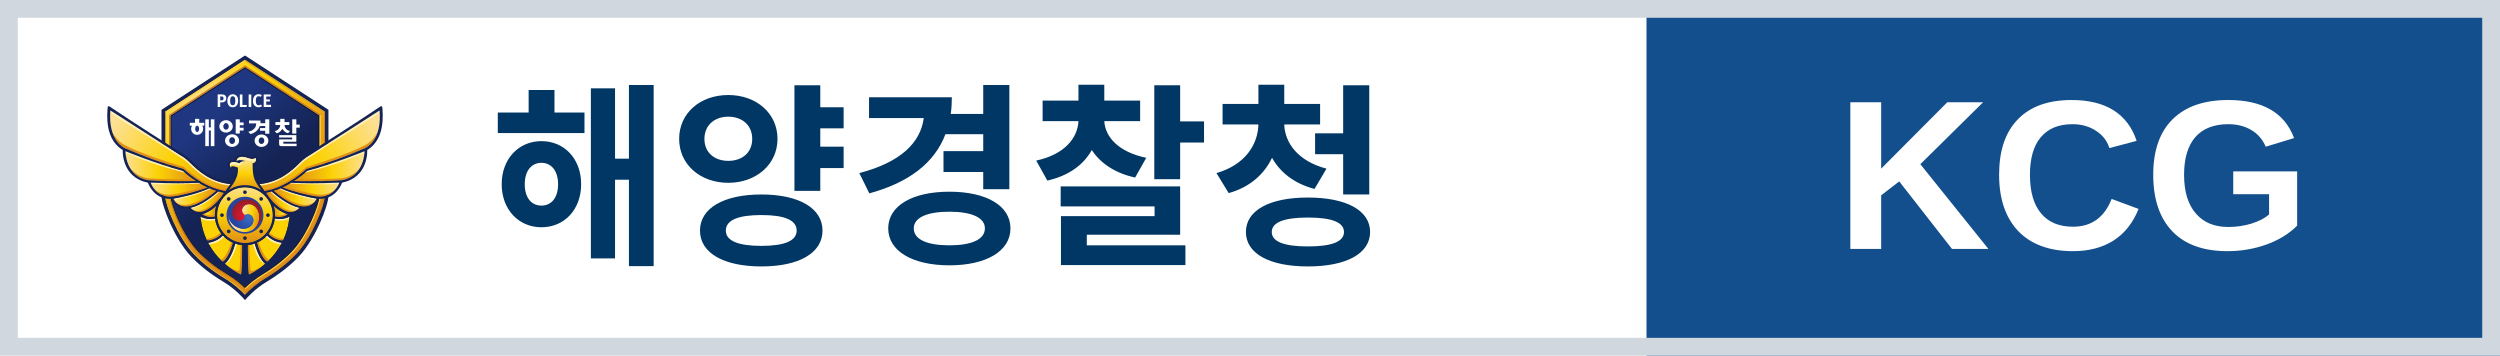
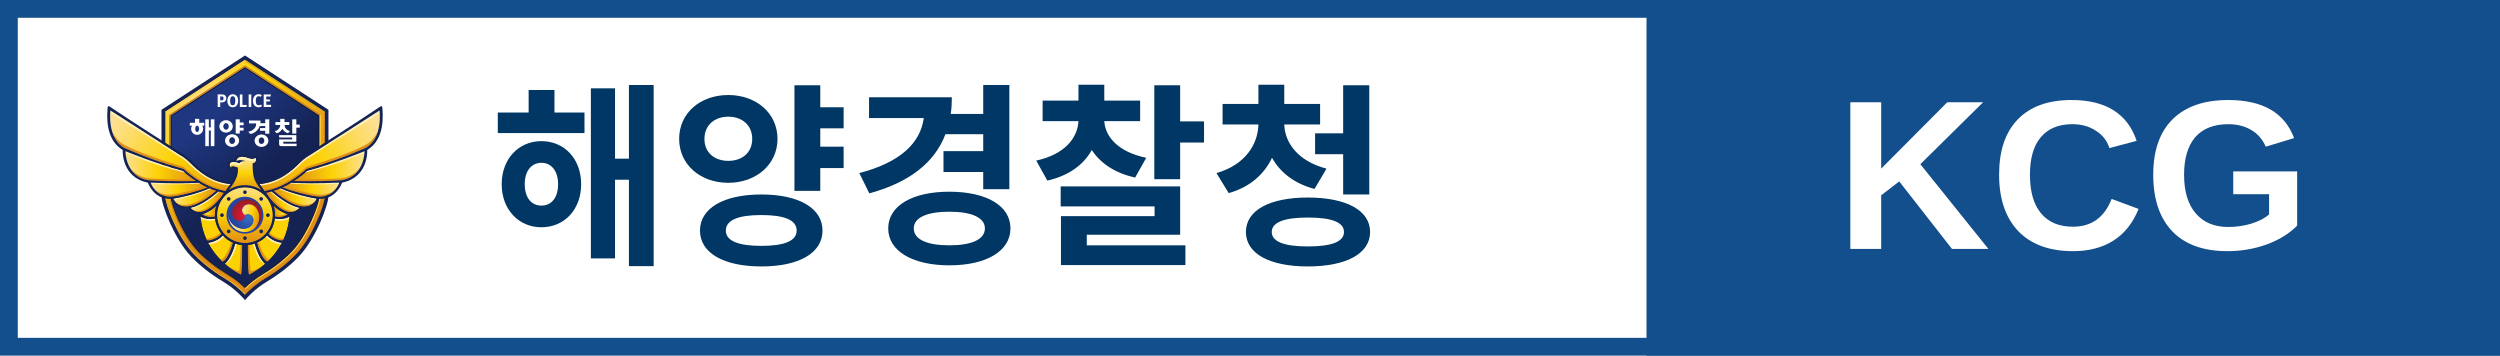
<svg xmlns="http://www.w3.org/2000/svg" width="140.6" height="20" viewBox="0 0 140.6 20" role="img" aria-label="해양경찰청 KCG">
  <defs>
    <clipPath id="badge-shape">
      <rect width="140.6" height="20" rx="0" />
    </clipPath>
  </defs>
  <g clip-path="url(#badge-shape)">
    <rect width="140.6" height="20" rx="0" fill="#ffffff" />
    <path d="M92.6 0h48v20h-48z" fill="#134f8c" />
  </g>
-   <rect x="0.5" y="0.5" width="139.6" height="19" rx="0" fill="none" stroke="#d0d7de" />
+   <rect x="0.5" y="0.5" width="139.6" height="19" rx="0" fill="none" stroke="#134f8c" />
  <g transform="translate(6.000 3.000) scale(0.051852)">
    <defs>
      <linearGradient id="b" x1="250.307" x2="275.944" y1="329.155" y2="296.999" gradientUnits="userSpaceOnUse" spreadMethod="pad">
        <stop offset="0" style="stop-opacity:1;stop-color:#1f3781" />
        <stop offset="1" style="stop-opacity:1;stop-color:#142354" />
      </linearGradient>
      <linearGradient id="c" x1="247.118" x2="239.838" y1="275.803" y2="321.369" gradientUnits="userSpaceOnUse" spreadMethod="pad">
        <stop offset="0" style="stop-opacity:1;stop-color:#c16e0d" />
        <stop offset=".3" style="stop-opacity:1;stop-color:#da9219" />
        <stop offset="1" style="stop-opacity:1;stop-color:#c16e0d" />
      </linearGradient>
      <linearGradient id="d" x1="257.89" x2="187.804" y1="235.418" y2="399.849" gradientUnits="userSpaceOnUse" spreadMethod="pad">
        <stop offset="0" style="stop-opacity:1;stop-color:#fcd24b" />
        <stop offset="1" style="stop-opacity:1;stop-color:#8b4e08" />
      </linearGradient>
      <linearGradient id="e" x1="246.719" x2="254.796" y1="278.385" y2="278.385" gradientUnits="userSpaceOnUse" spreadMethod="pad">
        <stop offset="0" style="stop-opacity:1;stop-color:#fde093" />
        <stop offset=".461" style="stop-opacity:1;stop-color:#fcd205" />
        <stop offset="1" style="stop-opacity:1;stop-color:#e18f16" />
      </linearGradient>
      <linearGradient id="f" x1="240.241" x2="258.935" y1="283.68" y2="283.68" gradientUnits="userSpaceOnUse" spreadMethod="pad">
        <stop offset="0" style="stop-opacity:1;stop-color:#fde093" />
        <stop offset=".461" style="stop-opacity:1;stop-color:#fcd205" />
        <stop offset="1" style="stop-opacity:1;stop-color:#e18f16" />
      </linearGradient>
      <linearGradient id="g" x1="203.84" x2="243.476" y1="303.58" y2="303.58" gradientUnits="userSpaceOnUse" spreadMethod="pad">
        <stop offset="0" style="stop-opacity:1;stop-color:#fde093" />
        <stop offset=".461" style="stop-opacity:1;stop-color:#fcd205" />
        <stop offset="1" style="stop-opacity:1;stop-color:#e18f16" />
      </linearGradient>
      <linearGradient id="h" x1="196.329" x2="270.247" y1="325.882" y2="286.251" gradientUnits="userSpaceOnUse" spreadMethod="pad">
        <stop offset="0" style="stop-opacity:1;stop-color:#fde093" />
        <stop offset=".461" style="stop-opacity:1;stop-color:#fcd205" />
        <stop offset="1" style="stop-opacity:1;stop-color:#e18f16" />
      </linearGradient>
      <linearGradient id="i" x1="217.942" x2="249.811" y1="290.462" y2="290.462" gradientUnits="userSpaceOnUse" spreadMethod="pad">
        <stop offset="0" style="stop-opacity:1;stop-color:#fde093" />
        <stop offset=".461" style="stop-opacity:1;stop-color:#fcd205" />
        <stop offset="1" style="stop-opacity:1;stop-color:#e18f16" />
      </linearGradient>
      <linearGradient id="j" x1="230.553" x2="254.704" y1="286.085" y2="286.085" gradientUnits="userSpaceOnUse" spreadMethod="pad">
        <stop offset="0" style="stop-opacity:1;stop-color:#fde093" />
        <stop offset=".461" style="stop-opacity:1;stop-color:#fcd205" />
        <stop offset="1" style="stop-opacity:1;stop-color:#e18f16" />
      </linearGradient>
      <linearGradient id="k" x1="-4753.373" x2="-4745.288" y1="278.385" y2="278.385" gradientTransform="matrix(-1 0 0 1 -4458.729 0)" gradientUnits="userSpaceOnUse" spreadMethod="pad">
        <stop offset="0" style="stop-opacity:1;stop-color:#fde093" />
        <stop offset=".461" style="stop-opacity:1;stop-color:#fcd205" />
        <stop offset="1" style="stop-opacity:1;stop-color:#e18f16" />
      </linearGradient>
      <linearGradient id="l" x1="-4759.851" x2="-4741.169" y1="283.68" y2="283.68" gradientTransform="matrix(-1 0 0 1 -4458.729 0)" gradientUnits="userSpaceOnUse" spreadMethod="pad">
        <stop offset="0" style="stop-opacity:1;stop-color:#fde093" />
        <stop offset=".461" style="stop-opacity:1;stop-color:#fcd205" />
        <stop offset="1" style="stop-opacity:1;stop-color:#e18f16" />
      </linearGradient>
      <linearGradient id="m" x1="-4796.252" x2="-4756.628" y1="303.58" y2="303.58" gradientTransform="matrix(-1 0 0 1 -4458.729 0)" gradientUnits="userSpaceOnUse" spreadMethod="pad">
        <stop offset="0" style="stop-opacity:1;stop-color:#fde093" />
        <stop offset=".461" style="stop-opacity:1;stop-color:#fcd205" />
        <stop offset="1" style="stop-opacity:1;stop-color:#e18f16" />
      </linearGradient>
      <linearGradient id="n" x1="-4803.762" x2="-4729.847" y1="325.882" y2="286.252" gradientTransform="matrix(-1 0 0 1 -4458.729 0)" gradientUnits="userSpaceOnUse" spreadMethod="pad">
        <stop offset="0" style="stop-opacity:1;stop-color:#fde093" />
        <stop offset=".461" style="stop-opacity:1;stop-color:#fcd205" />
        <stop offset="1" style="stop-opacity:1;stop-color:#e18f16" />
      </linearGradient>
      <linearGradient id="o" x1="-4782.149" x2="-4750.276" y1="290.462" y2="290.462" gradientTransform="matrix(-1 0 0 1 -4458.729 0)" gradientUnits="userSpaceOnUse" spreadMethod="pad">
        <stop offset="0" style="stop-opacity:1;stop-color:#fde093" />
        <stop offset=".461" style="stop-opacity:1;stop-color:#fcd205" />
        <stop offset="1" style="stop-opacity:1;stop-color:#e18f16" />
      </linearGradient>
      <linearGradient id="p" x1="-4769.539" x2="-4745.387" y1="286.085" y2="286.085" gradientTransform="matrix(-1 0 0 1 -4458.729 0)" gradientUnits="userSpaceOnUse" spreadMethod="pad">
        <stop offset="0" style="stop-opacity:1;stop-color:#fde093" />
        <stop offset=".461" style="stop-opacity:1;stop-color:#fcd205" />
        <stop offset="1" style="stop-opacity:1;stop-color:#e18f16" />
      </linearGradient>
      <linearGradient id="q" x1="270.649" x2="270.649" y1="292.376" y2="260.6" gradientUnits="userSpaceOnUse" spreadMethod="pad">
        <stop offset="0" style="stop-opacity:1;stop-color:#fde093" />
        <stop offset=".461" style="stop-opacity:1;stop-color:#fcd205" />
        <stop offset="1" style="stop-opacity:1;stop-color:#e18f16" />
      </linearGradient>
      <linearGradient id="s" x1="268.768" x2="278.861" y1="275.248" y2="272.511" gradientUnits="userSpaceOnUse" spreadMethod="pad">
        <stop offset="0" style="stop-opacity:1;stop-color:#fde093" />
        <stop offset=".461" style="stop-opacity:1;stop-color:#fcd205" />
        <stop offset="1" style="stop-opacity:1;stop-color:#e18f16" />
      </linearGradient>
      <linearGradient id="v" x1="270.694" x2="270.694" y1="307.539" y2="289.947" gradientUnits="userSpaceOnUse" spreadMethod="pad">
        <stop offset="0" style="stop-opacity:1;stop-color:#fde093" />
        <stop offset=".461" style="stop-opacity:1;stop-color:#fcd205" />
        <stop offset="1" style="stop-opacity:1;stop-color:#e18f16" />
      </linearGradient>
      <radialGradient id="a" cx="244.44" cy="161.13" r="111.894" fx="244.44" fy="161.13" gradientTransform="translate(72.58 221.662)scale(.71689)" gradientUnits="userSpaceOnUse" spreadMethod="pad">
        <stop offset="0" style="stop-opacity:1;stop-color:#fde093" />
        <stop offset=".461" style="stop-opacity:1;stop-color:#fcd205" />
        <stop offset="1" style="stop-opacity:1;stop-color:#e18f16" />
      </radialGradient>
      <radialGradient id="r" cx="277.074" cy="76.771" r="14.4" fx="277.074" fy="76.771" gradientTransform="translate(72.58 221.662)scale(.71689)" gradientUnits="userSpaceOnUse" spreadMethod="pad">
        <stop offset="0" style="stop-opacity:1;stop-color:#3871c1" />
        <stop offset=".573" style="stop-opacity:1;stop-color:#2744a0" />
        <stop offset="1" style="stop-opacity:1;stop-color:#2744a0" />
      </radialGradient>
      <radialGradient id="t" cx="278.965" cy="74.737" r="19.73" fx="278.965" fy="74.737" gradientTransform="translate(72.58 221.662)scale(.71689)" gradientUnits="userSpaceOnUse" spreadMethod="pad">
        <stop offset="0" style="stop-opacity:1;stop-color:#3871c1" />
        <stop offset=".573" style="stop-opacity:1;stop-color:#2744a0" />
        <stop offset="1" style="stop-opacity:1;stop-color:#2744a0" />
      </radialGradient>
      <radialGradient id="u" cx="276.781" cy="76.137" r="12.588" fx="276.781" fy="76.137" gradientTransform="translate(72.58 221.662)scale(.71689)" gradientUnits="userSpaceOnUse" spreadMethod="pad">
        <stop offset="0" style="stop-opacity:1;stop-color:#ed1639" />
        <stop offset="1" style="stop-opacity:1;stop-color:#8f1e23" />
      </radialGradient>
    </defs>
    <path d="M224.001 335.074V286.96c0-2.751 2.009-9.081 4.868-15.393 2.045-4.517 6.324-12.963 11.904-18.748 4.976-5.133 10.76-9.651 17.673-13.8 6.918-4.144 11.292-9.23 12.232-10.36.949 1.125 5.395 6.254 12.244 10.36 6.908 4.149 12.682 8.667 17.663 13.8 5.584 5.785 9.859 14.23 11.914 18.748 2.862 6.312 4.85 12.642 4.85 15.393v48.115c-.223.149-46.387 30.204-46.671 30.373-.28-.169-46.447-30.224-46.677-30.373" style="fill:#142354;fill-opacity:1;fill-rule:nonzero;stroke:none" transform="matrix(1.93993 0 0 -1.93993 -375.1 711.26)" />
    <path d="m314.836 333.5.48.267v.217c-1.937 1.249-42.31 27.516-44.63 29.03-2.304-1.514-42.695-27.781-44.64-29.03v-47.025c0-4.633 7.01-23.214 16.209-32.723 4.837-5.004 10.486-9.408 17.243-13.47 5.234-3.127 9.076-6.808 11.18-9.037h.008c2.103 2.229 5.95 5.91 11.172 9.037 6.764 4.062 12.42 8.466 17.24 13.47 9.209 9.51 16.22 28.09 16.22 32.723v46.8zv-.532.537z" style="fill:url(#a);fill-opacity:1;fill-rule:nonzero;stroke:none" transform="matrix(1.93993 0 0 -1.93993 -375.1 711.26)" />
    <path d="M229.248 331.883v-45.278c0-1.212 1.29-6.367 4.418-13.224 1.894-4.2 5.837-12.034 10.885-17.264 4.656-4.806 10.074-9.03 16.6-12.93 3.995-2.416 7.2-5.08 9.535-7.291 2.352 2.223 5.54 4.893 9.52 7.292 6.54 3.9 11.953 8.123 16.586 12.93 5.067 5.229 9.012 13.063 10.916 17.263 3.112 6.857 4.412 12.012 4.412 13.224v45.278c-7.86 5.11-32.92 21.4-41.442 26.943a53436 53436 0 0 1-41.43-26.943" style="fill:url(#b);fill-opacity:1;fill-rule:nonzero;stroke:none" transform="matrix(1.93993 0 0 -1.93993 -375.1 711.26)" />
    <path d="M226.046 333.984v-.225l.45-.259 44.182 28.732v.781c-2.296-1.513-42.687-27.78-44.632-29.03" style="fill:#fcd24b;fill-opacity:1;fill-rule:nonzero;stroke:none" transform="matrix(1.93993 0 0 -1.93993 -375.1 711.26)" />
    <path d="m314.836 333.5.48.267v.217c-1.937 1.249-42.31 27.516-44.638 29.03v-.782z" style="fill:#d6a632;fill-opacity:1;fill-rule:nonzero;stroke:none" transform="matrix(1.93993 0 0 -1.93993 -375.1 711.26)" />
    <path d="M270.678 359.927v-1.1z" style="fill:#fcd24b;fill-opacity:1;fill-rule:nonzero;stroke:none" transform="matrix(1.93993 0 0 -1.93993 -375.1 711.26)" />
    <path d="m312.251 331.795.798.528v.026c-.611.401-41.545 27.035-42.371 27.578v-1.1c.593-.385 41.071-26.696 41.573-27.032M228.288 332.349v-.026l.819-.528c.507.336 40.977 26.647 41.57 27.031v1.1c-.808-.542-41.757-27.176-42.389-27.577" style="fill:#ca7f25;fill-opacity:1;fill-rule:nonzero;stroke:none" transform="matrix(1.93993 0 0 -1.93993 -375.1 711.26)" />
    <path d="M261.072 242.872c-6.534 3.944-11.978 8.168-16.618 12.992-8.523 8.827-15.347 26.432-15.347 30.58v45.351l-.819.528v-45.768c0-1.895 1.574-7.21 4.535-13.744 1.93-4.229 5.938-12.127 11.047-17.397 4.717-4.88 10.19-9.155 16.795-13.1a54.8 54.8 0 0 0 10.013-7.783v.92c-3.046 2.917-6.256 5.42-9.606 7.421" style="fill:#fcd24b;fill-opacity:1;fill-rule:nonzero;stroke:none" transform="matrix(1.93993 0 0 -1.93993 -375.1 711.26)" />
    <path d="M261.072 242.872c-6.534 3.944-11.978 8.168-16.618 12.992-8.523 8.827-15.347 26.432-15.347 30.58v45.351l-.819.528v-45.768c0-1.895 1.574-7.21 4.535-13.744 1.93-4.229 5.938-12.127 11.047-17.397 4.717-4.88 10.19-9.155 16.795-13.1a54.8 54.8 0 0 0 10.013-7.783v.92c-3.046 2.917-6.256 5.42-9.606 7.421" style="fill:url(#c);fill-opacity:1;fill-rule:nonzero;stroke:none" transform="matrix(1.93993 0 0 -1.93993 -375.1 711.26)" />
    <path d="M312.251 286.444c0-4.148-6.818-21.76-15.362-30.58-4.635-4.824-10.077-9.052-16.603-12.992-3.346-2-6.583-4.504-9.608-7.422v-.919a54.2 54.2 0 0 0 10.035 7.783c6.586 3.945 12.073 8.229 16.78 13.1 5.091 5.27 9.109 13.168 11.031 17.397 2.972 6.534 4.525 11.85 4.525 13.749v45.763l-.798-.528z" style="fill:#fcd24b;fill-opacity:1;fill-rule:nonzero;stroke:none" transform="matrix(1.93993 0 0 -1.93993 -375.1 711.26)" />
    <path d="M255.416 343.694h1.863c1.198 0 1.543-.117 1.96-.348.643-.366.996-1.016.996-1.832 0-.929-.453-1.692-1.206-2.048-.33-.164-.634-.243-1.415-.243h-.785v-2.59h-1.413zm1.413-1.146v-2.173h.75c.567 0 .742.062.949.36.11.198.159.408.159.753 0 .67-.366 1.06-.947 1.06zM263.839 343.769c1.884 0 3.036-1.382 3.036-3.581 0-1.605-.564-2.767-1.575-3.355-.42-.226-.816-.33-1.397-.33-1.065 0-1.761.304-2.294 1.003-.537.696-.803 1.594-.803 2.63 0 1.509.593 2.717 1.592 3.274.41.223.929.359 1.44.359m-.015-1.114c-.466 0-.905-.243-1.097-.604-.233-.463-.346-1.082-.346-1.914 0-1.244.215-1.981.63-2.283.235-.18.504-.246.829-.246.993 0 1.415.743 1.415 2.55 0 .693-.077 1.213-.187 1.617-.112.366-.502.88-1.244.88M267.803 343.669h1.451v-5.858h2.514l-.264-1.178h-3.7zM272.723 343.669h1.482v-7.036h-1.482zM280.089 343.26l-.64-.955c-.358.263-.73.373-1.116.373-.481 0-.955-.222-1.193-.594-.279-.398-.402-1.003-.402-1.801 0-.963.077-1.518.295-1.884.279-.527.75-.791 1.362-.791.378 0 .7.098 1.054.34a1 1 0 0 0 .128.103l.665-.878c-.563-.463-1.164-.67-1.95-.67-.98 0-1.73.317-2.311.98-.563.637-.837 1.472-.837 2.508 0 .873.143 1.597.47 2.211a3.04 3.04 0 0 0 2.694 1.615c.7 0 1.394-.228 1.78-.558M281.14 343.669h4.001l-.166-1.17h-2.404v-1.635h2.007v-1.134h-1.996v-1.876h2.659v-1.221h-4.1zM276.055 317.803c0-1.914 1.736-3.468 3.852-3.468 2.127 0 3.852 1.554 3.852 3.468 0 1.92-1.725 3.484-3.852 3.484-2.116 0-3.852-1.564-3.852-3.484m2.278 0c0 1.06.676 1.848 1.574 1.848.888 0 1.584-.806 1.584-1.848 0-1.026-.696-1.843-1.584-1.843-.898 0-1.574.796-1.574 1.843M281.988 329.763v-2.173h-2.675l.03.65v.8s-6.229.068-6.416.068v-1.635h3.983v-.28c0-1.126-.348-1.967-1.141-2.748-.848-.863-1.964-1.413-3.213-1.605.01 0 1.065-1.27 1.065-1.27 1.336.136 2.606.786 3.865 2.03a6.4 6.4 0 0 1 1.466 2.38l2.926.057h.11v-1.16h-2.892v-1.548h2.892v-1.623h2.28v8.057zM242.744 330.024v-2.219h-2.91v-1.61h1.226l-.07-.14a3.4 3.4 0 0 1-.42-1.623 3.37 3.37 0 0 1 3.361-3.363 3.357 3.357 0 0 1 3.353 3.363c0 .563-.13 1.113-.427 1.623l-.087.14h1.126v1.61H245.1v2.22zm.087-5.593c0 1.008.491 1.763 1.11 1.763.61 0 1.106-.798 1.106-1.763 0-.985-.496-1.791-1.106-1.791-.619 0-1.11.783-1.11 1.791M251.576 329.763v-4.537h-1.1v4.537h-1.997v-14.988h1.997v8.764h1.1v-8.764h1.997v14.988zM265.487 329.763v-7.975h2.285v1.702h2.138v1.554h-2.138v1.4h2.138v1.548h-2.138v1.771zM259.529 317.839c0-1.925 1.786-3.504 3.944-3.504 2.163 0 3.923 1.58 3.923 3.504 0 1.952-1.76 3.562-3.923 3.562-2.158 0-3.944-1.61-3.944-3.562m2.31 0c0 1.067.715 1.93 1.634 1.93.94 0 1.673-.863 1.673-1.93 0-1.052-.734-1.889-1.673-1.889-.92 0-1.633.827-1.633 1.889M256.34 325.799c0-1.907 1.697-3.468 3.76-3.468s3.754 1.561 3.754 3.468c0 1.92-1.692 3.478-3.754 3.478s-3.76-1.559-3.76-3.478m2.203 0c0 1 .727 1.873 1.557 1.873.803 0 1.525-.873 1.525-1.873 0-1.008-.722-1.869-1.525-1.869-.83 0-1.557.86-1.557 1.869M297.096 329.763v-8h2.296v3.337h1.904v1.69h-1.904v2.973zM290.4 330.024v-1.801h-2.69v-1.636h2.66v-.092c0-1.09-.583-1.817-1.103-2.337-.583-.594-1.226-.898-1.994-.965.03 0 .665-.714.665-.714l.461-.52c.799.131 2.138.763 3.018 2.255.03.067.08.144.171.144.082 0 .144-.1.175-.144.693-1.274 2.247-2.18 2.984-2.229 0 .044 1.167 1.27 1.167 1.27-.727.074-1.339.266-2.045.965-.463.458-1.052 1.185-1.052 2.275v.092h2.644v1.636h-2.675v1.801zM289.766 320.926v-1.352h7.3v-1.052h-7.3v-2.46c0-.964.32-1.287 1.239-1.287h8.543v1.351h-7.171c-.23 0-.28.124-.28.236v.847h7.042c.174 0 .253.092.253.249v3.37c0 .098-.061.098-.079.098z" style="fill:#fff;fill-opacity:1;fill-rule:nonzero;stroke:none" transform="matrix(1.93993 0 0 -1.93993 -375.1 711.26)" />
    <path d="m270.678 232.204-.722.728c-2.132 2.147-5.63 5.305-10.22 8.03-6.716 4.032-12.326 8.414-17.14 13.4-5.283 5.48-9.402 13.57-11.383 17.906-2.776 6.05-4.701 12.016-4.701 14.486v46.214l-.016.532-.45.259v-46.8c0-4.633 7.005-23.214 16.204-32.723 4.842-5.004 10.491-9.408 17.248-13.47 5.234-3.127 9.076-6.813 11.18-9.037z" style="fill:url(#d);fill-opacity:1;fill-rule:nonzero;stroke:none" transform="matrix(1.93993 0 0 -1.93993 -375.1 711.26)" />
    <path d="m270.678 232.204.724.728c2.119 2.147 5.63 5.305 10.22 8.03 6.729 4.032 12.326 8.414 17.14 13.4 5.296 5.48 9.414 13.57 11.398 17.906 2.736 6.05 4.676 12.016 4.676 14.486V333.5l.468.259v-46.8c0-4.633-7.01-23.214-16.206-32.723-4.82-5.004-10.484-9.408-17.24-13.47-5.222-3.127-9.074-6.813-11.18-9.037z" style="fill:#ca7f25;fill-opacity:1;fill-rule:nonzero;stroke:none" transform="matrix(1.93993 0 0 -1.93993 -375.1 711.26)" />
    <path d="M270.678 358.826c-.594-.384-41.064-26.695-41.571-27.03v-45.344c0-4.156 6.824-21.76 15.347-30.588 4.64-4.824 10.084-9.048 16.618-12.992 3.35-2 6.56-4.504 9.606-7.422 3.025 2.918 6.262 5.421 9.608 7.422 6.526 3.94 11.968 8.168 16.603 12.992 8.544 8.827 15.362 26.432 15.362 30.588v45.343c-.502.336-40.98 26.647-41.573 27.031m41.066-72.374c0-4.102-6.757-21.49-15.2-30.227-4.64-4.784-10.034-9.006-16.524-12.91-3.18-1.92-6.327-4.328-9.342-7.154-3.028 2.826-6.15 5.255-9.34 7.154-6.504 3.904-11.886 8.126-16.524 12.91-8.456 8.746-15.2 26.125-15.2 30.227v45.07c.458.279 40.513 26.35 41.064 26.71 3.432-2.237 37.913-24.665 41.066-26.71z" style="fill:#0c1635;fill-opacity:1;fill-rule:nonzero;stroke:none" transform="matrix(1.93993 0 0 -1.93993 -375.1 711.26)" />
    <path d="M270.667 291.723c-8.592 0-15.566-6.975-15.566-15.573 0-8.584 6.974-15.553 15.577-15.553 8.584 0 15.54 6.97 15.54 15.546 0 8.605-6.966 15.58-15.55 15.58" style="fill:#fcd205;fill-opacity:1;fill-rule:nonzero;stroke:none" transform="matrix(1.93993 0 0 -1.93993 -375.1 711.26)" />
    <path d="M246.719 276.695s2.533-2.329 7.186-1.336c-.017.277-.033.518-.033.784 0 1.909.33 3.742.924 5.477-2.183-2.138-4.965-4.047-8.077-4.925" style="fill:url(#e);fill-opacity:1;fill-rule:nonzero;stroke:none" transform="matrix(1.93993 0 0 -1.93993 -375.1 711.26)" />
    <path d="M245.872 274.415c.522-4.497 1.714-8.441 3.294-11.898.304-.507.696-.577.898-.577 4.282.597 6.667 2.778 7.514 3.716a16.76 16.76 0 0 0-3.593 8.628c-4.873-1.046-8.195 1.107-8.195 1.107 0-.244.03-.474.05-.697.014-.087.026-.167.032-.279M258.75 250.372c3.034 2.487 4.805 8.728 5.22 10.39-2.16.945-4.057 2.325-5.65 4.027-2.858-2.915-6.211-3.839-8.256-4.093 2.208-4.213 4.97-7.589 7.688-10.215.44-.4.817-.207.998-.109" style="fill:#fcd205;fill-opacity:1;fill-rule:nonzero;stroke:none" transform="matrix(1.93993 0 0 -1.93993 -375.1 711.26)" />
    <path d="M257.709 286.808c.437.62.834 1.239 1.226 1.883-.88.182-1.718.387-2.56.625-.189.046-.366.095-.519.133-3.678-3.012-9.248-7.737-15.615-9.176.125-.183 2.7-3.7 7.798-1.842 3.284 1.372 6.307 4.03 8.667 7.028.327.45.655.924 1.003 1.349" style="fill:url(#f);fill-opacity:1;fill-rule:nonzero;stroke:none" transform="matrix(1.93993 0 0 -1.93993 -375.1 711.26)" />
    <path d="M282.602 250.372c.197-.098.55-.292 1.001.087a40.2 40.2 0 0 1 7.691 10.237c-2.045.254-5.41 1.178-8.285 4.109a17.25 17.25 0 0 0-5.63-4.034c.434-1.636 2.187-7.912 5.223-10.399M272.2 259.445v-1.283c.021-3.585.12-13.596.635-15.315 0 0 4.28 1.863 9.168 6.137-1.28.98-3.742 3.711-5.91 11.285a17.8 17.8 0 0 0-3.892-.824M292.19 262.498c1.587 3.458 2.78 7.415 3.289 11.922.013.118.025.187.03.274.031.223.044.453.064.697 0 0-3.34-2.168-8.243-1.086a16.8 16.8 0 0 0-3.563-8.628c.829-.924 3.212-3.127 7.527-3.737.202 0 .594.07.896.558M268.54 242.847c.507 1.72.602 11.73.627 15.315v1.283c-1.364.125-2.659.41-3.897.81-2.168-7.56-4.62-10.29-5.895-11.27 4.863-4.275 9.166-6.138 9.166-6.138" style="fill:#fcd205;fill-opacity:1;fill-rule:nonzero;stroke:none" transform="matrix(1.93993 0 0 -1.93993 -375.1 711.26)" />
    <path d="M243.476 295.216c-.423.263-.86.55-1.29.852-3.926 2.695-6.25 4.914-6.25 4.914-15.385 4.044-32.096 10.962-32.096 10.962s-.082-14.033 12.623-16.2c9.025-.61 20.174-.884 27.013-.528" style="fill:url(#g);fill-opacity:1;fill-rule:nonzero;stroke:none" transform="matrix(1.93993 0 0 -1.93993 -375.1 711.26)" />
    <path d="M236.389 301.917s10.299-10.208 23.378-12.321c.964 1.425 2.787 3.941 2.787 3.941-11.139 1.1-18.019 7.415-22.638 12.017-2.777 2.797-4.815 3.777-5.409 4.14a9583 9583 0 0 0-39.09 25.037l.025-.043s-2.088-16.091 8.337-21.16c.03-.004 1.008-.411 1.034-.432 9.749-4.143 18.72-7.55 31.576-11.18" style="fill:url(#h);fill-opacity:1;fill-rule:nonzero;stroke:none" transform="matrix(1.93993 0 0 -1.93993 -375.1 711.26)" />
    <path d="M244.86 294.317c-6.618-.396-15.346-.432-26.918.036l.031-.036s2.87-8.814 12.54-7.747c6.037.822 14.411 3.159 19.298 5.058-1.493.701-3.22 1.647-4.95 2.69" style="fill:url(#i);fill-opacity:1;fill-rule:nonzero;stroke:none" transform="matrix(1.93993 0 0 -1.93993 -375.1 711.26)" />
    <path d="M254.704 289.808c-1.034.328-2.564.85-3.865 1.392-6.949-3.102-15.863-5.114-20.286-5.807.015-.03 1.59-4.493 7.402-4.423 5.367.217 11.702 4.427 16.75 8.838" style="fill:url(#j);fill-opacity:1;fill-rule:nonzero;stroke:none" transform="matrix(1.93993 0 0 -1.93993 -375.1 711.26)" />
    <path d="M294.645 276.695s-2.524-2.329-7.187-1.336a16.785 16.785 0 0 1-.898 6.26c2.2-2.137 4.972-4.046 8.085-4.924" style="fill:url(#k);fill-opacity:1;fill-rule:nonzero;stroke:none" transform="matrix(1.93993 0 0 -1.93993 -375.1 711.26)" />
    <path d="M283.649 286.808c-.433.62-.83 1.239-1.208 1.883.862.182 1.71.387 2.534.625.197.046.37.095.52.133 3.692-3.012 9.252-7.737 15.628-9.176-.126-.183-2.696-3.7-7.807-1.842-3.26 1.372-6.306 4.03-8.671 7.028-.302.45-.643.924-.996 1.349" style="fill:url(#l);fill-opacity:1;fill-rule:nonzero;stroke:none" transform="matrix(1.93993 0 0 -1.93993 -375.1 711.26)" />
    <path d="M297.9 295.216c.41.263.842.55 1.282.852 3.916 2.695 6.245 4.914 6.245 4.914 15.39 4.044 32.096 10.962 32.096 10.962s.092-14.033-12.628-16.2c-9.012-.61-20.161-.884-26.995-.528" style="fill:url(#m);fill-opacity:1;fill-rule:nonzero;stroke:none" transform="matrix(1.93993 0 0 -1.93993 -375.1 711.26)" />
    <path d="M304.972 301.917s-10.297-10.208-23.38-12.321c-.948 1.425-2.78 3.941-2.78 3.941 11.141 1.1 18.01 7.415 22.625 12.017 2.8 2.797 4.837 3.777 5.408 4.14 15.014 9.54 30.988 19.816 39.101 25.037l-.03-.043s2.088-16.091-8.332-21.16c-.018-.004-1.023-.411-1.028-.432-9.75-4.143-18.71-7.55-31.584-11.18" style="fill:url(#n);fill-opacity:1;fill-rule:nonzero;stroke:none" transform="matrix(1.93993 0 0 -1.93993 -375.1 711.26)" />
    <path d="M296.502 294.317c6.612-.396 15.355-.432 26.918.036l-.025-.036s-2.887-8.814-12.554-7.747c-6.04.822-14.403 3.159-19.294 5.058 1.493.701 3.205 1.647 4.955 2.69" style="fill:url(#o);fill-opacity:1;fill-rule:nonzero;stroke:none" transform="matrix(1.93993 0 0 -1.93993 -375.1 711.26)" />
    <path d="M286.659 289.808c1.021.328 2.575.85 3.864 1.392 6.94-3.102 15.864-5.114 20.287-5.807-.02-.03-1.595-4.493-7.397-4.423-5.362.217-11.694 4.427-16.754 8.838" style="fill:url(#p);fill-opacity:1;fill-rule:nonzero;stroke:none" transform="matrix(1.93993 0 0 -1.93993 -375.1 711.26)" />
    <path d="M286.219 276.15c0-8.574-6.972-15.553-15.572-15.553-8.597 0-15.567 6.98-15.567 15.553 0 8.616 6.97 15.59 15.567 15.59 8.6 0 15.572-6.974 15.572-15.59" style="fill:url(#q);fill-opacity:1;fill-rule:nonzero;stroke:none" transform="matrix(1.93993 0 0 -1.93993 -375.1 711.26)" />
    <path d="M270.647 287.976c-.563 0-1.032.462-1.032 1.03 0 .579.469 1.037 1.032 1.037a1.03 1.03 0 0 0 1.041-1.036c0-.569-.458-1.031-1.041-1.031M279.733 284.215c-.581 0-1.021.466-1.021 1.03 0 .598.44 1.05 1.02 1.05.559 0 1.033-.452 1.033-1.05 0-.564-.474-1.03-1.032-1.03M283.496 275.142c-.564 0-1.024.463-1.024 1.008 0 .59.46 1.052 1.024 1.052a1.04 1.04 0 0 0 1.03-1.052c0-.545-.467-1.008-1.03-1.008M279.733 266.059c-.581 0-1.021.453-1.021 1.042 0 .557.44 1.01 1.02 1.01.584 0 1.043-.453 1.043-1.01 0-.59-.459-1.042-1.042-1.042M270.647 262.296a1.04 1.04 0 0 0-1.032 1.026c0 .578.469 1.03 1.032 1.03.583 0 1.041-.452 1.041-1.03 0-.557-.458-1.026-1.041-1.026M261.574 266.059c-.563 0-1.022.453-1.022 1.042 0 .557.459 1.01 1.022 1.01.568 0 1.026-.453 1.026-1.01 0-.59-.458-1.042-1.026-1.042M257.806 275.142c-.558 0-1.02.471-1.02 1.008 0 .59.462 1.052 1.02 1.052.566 0 1.037-.463 1.037-1.052 0-.537-.471-1.008-1.037-1.008M261.574 284.215a1.04 1.04 0 0 0 0 2.08c.568 0 1.026-.452 1.026-1.05a1.03 1.03 0 0 0-1.026-1.03" style="fill:#142354;fill-opacity:1;fill-rule:nonzero;stroke:none" transform="matrix(1.93993 0 0 -1.93993 -375.1 711.26)" />
    <path d="M280.992 275.999c-.087-5.697-4.776-10.25-10.458-10.174-5.72.068-10.281 4.756-10.189 10.464.064 5.697 4.753 10.255 10.463 10.179 5.687-.073 10.246-4.769 10.184-10.469" style="fill:url(#r);fill-opacity:1;fill-rule:nonzero;stroke:none" transform="matrix(1.93993 0 0 -1.93993 -375.1 711.26)" />
    <path d="M278.73 274.968c0 4.778-3.146 7.382-5.741 7.382-2.311 0-3.993-1.603-3.993-3.408 0-1.789 1.651-2.748 1.651-2.748s1.674.921 3.21-.051c1.51-.921 1.998-3.21.798-5.17-1.38-2.22-5.234-3.533-9.303-1.024-2.41 1.5-3.834 3.946-3.953 6.56.019-6.255 4.536-9.785 9.176-9.785a8.14 8.14 0 0 1 4.16 1.108c2.436 1.418 3.994 4.07 3.994 7.136" style="fill:url(#s);fill-opacity:1;fill-rule:nonzero;stroke:none" transform="matrix(1.93993 0 0 -1.93993 -375.1 711.26)" />
    <path d="M265.569 269.765c4.18-2.35 7.97-.873 9.26 1.4 1.121 2.001.538 4.272-1.016 5.145-1.561.887-3.228-.103-3.228-.103s-.03-1.902-1.584-2.787c-1.586-.868-3.793-.177-4.924 1.837-1.27 2.29-.522 6.302 3.68 8.623 2.468 1.38 5.311 1.42 7.63.259-5.457 3.025-10.747.811-13.007-3.239a7.97 7.97 0 0 1-1.065-4.16c.04-2.844 1.595-5.483 4.254-6.975" style="fill:url(#t);fill-opacity:1;fill-rule:nonzero;stroke:none" transform="matrix(1.93993 0 0 -1.93993 -375.1 711.26)" />
    <path d="M267.601 283.813c-4.16-2.416-4.794-6.442-3.483-8.711 1.172-1.974 3.401-2.632 4.963-1.721 1.548.924 1.525 2.826 1.525 2.826s-1.61.995-1.574 2.797c.04 1.797 1.776 3.346 4.067 3.297 2.598-.057 5.694-2.708 5.57-7.52-.062-2.839-1.467-5.296-3.635-6.726 5.364 3.184 6.133 8.89 3.79 12.89-.785 1.326-1.84 2.341-3.055 3.014-2.463 1.403-5.544 1.413-8.168-.146" style="fill:url(#u);fill-opacity:1;fill-rule:nonzero;stroke:none" transform="matrix(1.93993 0 0 -1.93993 -375.1 711.26)" />
    <path d="M287.421 275.37c4.677-1.016 7.224 1.325 7.224 1.325-.318.1-.645.202-.976.316-1.151-.63-3.181-1.454-6.23-.722v-.146c0-.266-.012-.5-.018-.773M337.584 313.529c3.916 1.904 6.064 5.351 7.215 8.925-1.261-2.327-3.35-5.04-6.224-6.693-.031-.026-7.233-4.658-33.7-12.68 0 0-12.342-11.669-23.883-12.593.21-.314.428-.624.6-.892 13.083 2.113 23.38 12.32 23.38 12.32 12.874 3.63 21.835 7.037 31.558 11.18.03.02 1.036.427 1.054.433" style="fill:#e18f16;fill-opacity:1;fill-rule:nonzero;stroke:none" transform="matrix(1.93993 0 0 -1.93993 -375.1 711.26)" />
    <path d="M324.905 296.795c-8.424-.578-18.6-.727-25.418-.502-.1-.076-.205-.143-.305-.225-.44-.302-.872-.589-1.282-.852 6.834-.356 17.983-.082 26.995.527 5.157.89 8.208 3.709 10.015 6.775v.03q.026.034.071.085c-1.863-2.61-5.487-5.047-10.076-5.838M311.291 287.676c-5.567.762-13.601 2.967-18.55 4.54-.41-.196-.807-.397-1.194-.588 4.891-1.9 13.248-4.236 19.294-5.058 5.543-.62 8.85 2.017 10.67 4.367-1.87-1.88-5.03-3.798-10.22-3.261M303.749 281.904c-6.52.558-13.238 5.787-16.025 8.257-.394-.139-.765-.246-1.065-.353 5.06-4.41 11.392-8.62 16.754-8.838 3.63-.036 5.6 1.672 6.57 2.971.007.008.02.013.034.039a.3.3 0 0 1 .048.066c-1.165-1.082-3.202-2.396-6.316-2.142M294.235 279.05c-4.244 1.677-8.308 5.962-10.932 9.834-.294-.067-.565-.136-.862-.193.45-.785.96-1.552 1.523-2.329.095-.101.174-.235.268-.319 2.422-3.235 5.616-6.15 9.084-7.612 3.186-1.142 5.37-.238 6.598.696.03 0 .062.02.087.033-1.3-.606-3.334-.993-5.766-.11" style="fill:#e18f16;fill-opacity:1;fill-rule:nonzero;stroke:none" transform="matrix(1.93993 0 0 -1.93993 -375.1 711.26)" />
    <path d="M301.89 304.673c2.767 2.744 4.769 3.73 5.362 4.1 16.26 10.863 26.16 16.123 38.769 24.645-.044.799-.105 1.27-.105 1.27l.03.043c-9.36-6.058-14.87-9.583-21.082-13.532a4472 4472 0 0 0-18.019-11.504c-.57-.364-2.608-1.344-5.408-4.141-4.615-4.602-11.484-10.916-22.625-12.017 0 0 .235-.305.563-.783 3.711.194 12.753 1.922 22.515 11.919M305.427 300.982s-.46-.435-1.302-1.151c11.448 3.045 18.392 5.052 33.344 11.066.054.664.054 1.047.054 1.047s-16.706-6.918-32.096-10.962M323.42 294.354c-11.563-.47-20.306-.433-26.918-.037-.268-.148-.522-.31-.788-.453 7.21-.466 18.285-.737 27.432-.186.174.391.249.64.249.64zM290.523 291.2c-.252-.102-.52-.215-.773-.304 6.688-3.3 16.005-5.363 20.755-6.138.205.379.3.635.305.635-4.423.693-13.348 2.705-20.287 5.807M301.123 280.273c-6.376 1.439-11.935 6.164-15.629 9.176-.148-.038-.322-.087-.52-.133-.03-.015-.05-.03-.08-.03 6.4-6.092 11.732-8.61 15.819-9.493.248.253.379.44.41.48" style="fill:#fef0bb;fill-opacity:1;fill-rule:nonzero;stroke:none" transform="matrix(1.93993 0 0 -1.93993 -375.1 711.26)" />
    <path d="M253.936 275.37c-4.684-1.016-7.217 1.325-7.217 1.325.32.1.64.202.985.316 1.142-.63 3.179-1.454 6.214-.722v-.146c0-.266.005-.5.018-.773M203.779 313.529c-3.916 1.904-6.064 5.351-7.23 8.925 1.284-2.327 3.375-5.04 6.24-6.693.03-.026 7.245-4.658 33.679-12.685 0 0 12.372-11.664 23.918-12.588a28 28 0 0 1-.62-.892c-13.078 2.113-23.377 12.32-23.377 12.32-12.857 3.63-21.827 7.037-31.571 11.18-.03.02-1.009.427-1.04.433" style="fill:#e18f16;fill-opacity:1;fill-rule:nonzero;stroke:none" transform="matrix(1.93993 0 0 -1.93993 -375.1 711.26)" />
    <path d="M216.463 296.795c8.41-.578 18.607-.727 25.413-.502.095-.076.207-.143.31-.225.43-.302.867-.589 1.29-.852-6.84-.356-17.988-.082-27.013.527-5.152.89-8.218 3.709-10.01 6.775v.03q-.022.034-.061.085c1.853-2.61 5.482-5.047 10.071-5.838M230.072 287.676c5.574.762 13.606 2.967 18.551 4.54.407-.196.816-.397 1.188-.588-4.887-1.9-13.261-4.236-19.299-5.058-5.526-.62-8.827 2.017-10.66 4.367 1.884-1.88 5.022-3.798 10.22-3.261M237.615 281.904c6.498.558 13.242 5.787 16.024 8.257.39-.139.75-.246 1.078-.353-5.06-4.41-11.395-8.62-16.762-8.838-3.63-.036-5.605 1.672-6.57 2.971-.013.008-.026.013-.031.039a.2.2 0 0 0-.056.066c1.144-1.082 3.201-2.396 6.317-2.142M247.13 279.05c4.244 1.677 8.316 5.962 10.924 9.834.287-.067.584-.136.881-.193-.458-.785-.98-1.552-1.523-2.329-.1-.101-.184-.235-.266-.319-2.43-3.235-5.618-6.15-9.107-7.612-3.163-1.142-5.377-.238-6.6.696-.021 0-.04.02-.062.033 1.28-.606 3.325-.993 5.754-.11" style="fill:#e18f16;fill-opacity:1;fill-rule:nonzero;stroke:none" transform="matrix(1.93993 0 0 -1.93993 -375.1 711.26)" />
    <path d="M239.473 304.673c-2.775 2.744-4.781 3.73-5.365 4.1-16.245 10.863-26.147 16.123-38.773 24.645.051.799.107 1.27.107 1.27l-.025.043a3335 3335 0 0 1 21.077-13.532c5.79-3.706 11.973-7.67 18.013-11.504.594-.364 2.632-1.344 5.409-4.141 4.62-4.602 11.499-10.916 22.638-12.017 0 0-.238-.305-.566-.783-3.708.194-12.766 1.922-22.515 11.919M235.936 300.982s.465-.435 1.315-1.151c-11.459 3.045-18.41 5.052-33.347 11.066-.064.664-.064 1.047-.064 1.047s16.71-6.918 32.096-10.962M217.942 294.354c11.572-.47 20.3-.433 26.918-.037.256-.148.51-.31.776-.453-7.202-.466-18.272-.737-27.41-.186-.184.391-.253.64-.253.64zM250.84 291.2c.265-.102.519-.215.78-.304-6.696-3.3-16.004-5.363-20.767-6.138-.198.379-.3.635-.3.635 4.423.693 13.337 2.705 20.286 5.807M240.24 280.273c6.368 1.439 11.938 6.164 15.616 9.176.153-.038.33-.087.52-.133a.2.2 0 0 1 .086-.03c-6.398-6.092-11.725-8.61-15.825-9.493-.24.253-.376.44-.396.48M290.79 259.772c.161.31.335.602.504.924-2.045.254-5.41 1.178-8.285 4.109-.21-.25-.443-.472-.68-.701 3.035-3.315 6.022-3.984 8.461-4.332" style="fill:#fef0bb;fill-opacity:1;fill-rule:nonzero;stroke:none" transform="matrix(1.93993 0 0 -1.93993 -375.1 711.26)" />
    <path d="M283.186 251.733c-2.603 2.614-4.413 7.574-4.994 9.421-.266-.112-.535-.258-.814-.383.435-1.636 2.188-7.912 5.224-10.399.197-.098.55-.292 1.001.087.258.258.522.527.77.78-.314 0-.724.105-1.187.494" style="fill:#e18f16;fill-opacity:1;fill-rule:nonzero;stroke:none" transform="matrix(1.93993 0 0 -1.93993 -375.1 711.26)" />
    <path d="M287.204 273.412c4.45-1.083 7.63.501 8.257.872 0 .044.013.082.018.136.013.118.025.187.03.274.031.223.044.453.064.697 0 0-1.765-1.162-4.622-1.352a2 2 0 0 0-.348-.025c-.092-.014-.192-.014-.294-.014h-.62c-.046 0-.094.014-.125.014-.696.025-1.449.091-2.234.29-.031-.309-.077-.582-.126-.892" style="fill:#fef0bb;fill-opacity:1;fill-rule:nonzero;stroke:none" transform="matrix(1.93993 0 0 -1.93993 -375.1 711.26)" />
    <path d="M291.62 262.982c-2.967.244-5.42 1.758-7.321 3.416-.174-.237-.345-.475-.532-.721.829-.924 3.212-3.127 7.527-3.737.202 0 .594.07.896.558.105.21.187.428.287.638-.349-.133-.653-.18-.858-.154" style="fill:#e18f16;fill-opacity:1;fill-rule:nonzero;stroke:none" transform="matrix(1.93993 0 0 -1.93993 -375.1 711.26)" />
    <path d="M282.003 248.984c-1.28.98-3.742 3.711-5.91 11.285-.304-.1-.604-.174-.898-.271 2.782-10.747 6.808-11.014 6.808-11.014" style="fill:#fef0bb;fill-opacity:1;fill-rule:nonzero;stroke:none" transform="matrix(1.93993 0 0 -1.93993 -375.1 711.26)" />
    <path d="M273.744 245.744c-.361 2.91-.615 10.568-.63 13.821-.3-.051-.61-.082-.913-.12 0-1.083.051-12.851.522-16.048v-.039c.02-.079.03-.166.051-.24 0-.023 0-.038.01-.049a1 1 0 0 1 .051-.222s4.026 1.75 8.713 5.74c-2.775-2.03-5.462-3.171-6.875-3.598-.192-.052-.835-.148-.93.755" style="fill:#e18f16;fill-opacity:1;fill-rule:nonzero;stroke:none" transform="matrix(1.93993 0 0 -1.93993 -375.1 711.26)" />
    <path d="M250.568 259.772c-.17.31-.34.602-.504.924 2.045.254 5.413 1.178 8.277 4.109.228-.25.466-.472.704-.701-3.05-3.315-6.025-3.984-8.477-4.332" style="fill:#fef0bb;fill-opacity:1;fill-rule:nonzero;stroke:none" transform="matrix(1.93993 0 0 -1.93993 -375.1 711.26)" />
    <path d="M258.177 251.733c2.611 2.614 4.423 7.574 5.001 9.421.254-.112.52-.258.791-.383-.414-1.636-2.173-7.912-5.219-10.399-.181-.098-.552-.292-.993.087-.253.258-.509.527-.767.78.322 0 .719.105 1.187.494" style="fill:#e18f16;fill-opacity:1;fill-rule:nonzero;stroke:none" transform="matrix(1.93993 0 0 -1.93993 -375.1 711.26)" />
    <path d="M254.151 273.412c-4.445-1.083-7.634.501-8.254.872 0 .044-.025.082-.025.136-.005.118-.019.187-.031.274q-.029.333-.052.697s1.774-1.162 4.636-1.352c.112-.02.222-.025.345-.025.087-.014.182-.014.284-.014h.62c.03 0 .087.014.12.014.711.025 1.459.091 2.234.29.02-.309.062-.582.123-.892" style="fill:#fef0bb;fill-opacity:1;fill-rule:nonzero;stroke:none" transform="matrix(1.93993 0 0 -1.93993 -375.1 711.26)" />
    <path d="M249.749 262.982c2.961.244 5.413 1.758 7.302 3.416.187-.237.374-.475.548-.721-.832-.924-3.223-3.127-7.535-3.737-.202 0-.579.07-.888.558-.103.21-.177.428-.29.638.336-.133.66-.18.863-.154" style="fill:#e18f16;fill-opacity:1;fill-rule:nonzero;stroke:none" transform="matrix(1.93993 0 0 -1.93993 -375.1 711.26)" />
    <path d="M259.375 248.984c1.275.98 3.727 3.711 5.895 11.285.299-.1.583-.174.893-.271-2.775-10.747-6.788-11.014-6.788-11.014" style="fill:#fef0bb;fill-opacity:1;fill-rule:nonzero;stroke:none" transform="matrix(1.93993 0 0 -1.93993 -375.1 711.26)" />
    <path d="M267.611 245.744c.361 2.91.62 10.568.653 13.821.31-.051.607-.082.903-.12 0-1.083-.03-12.851-.514-16.048-.013-.018-.013-.026-.013-.039-.005-.079-.017-.166-.025-.24-.01-.023-.023-.038-.023-.049-.018-.082-.031-.16-.052-.222 0 0-4.036 1.75-8.728 5.74 2.783-2.03 5.473-3.171 6.878-3.598.2-.052.829-.148.921.755z" style="fill:#e18f16;fill-opacity:1;fill-rule:nonzero;stroke:none" transform="matrix(1.93993 0 0 -1.93993 -375.1 711.26)" />
    <path d="M265.29 295.784c1.208 2.577 1.6 4.047 1.43 6.962-.17.038-4.008 1.796-3.841-.061-.55.501-1.331 2.405.366 3.03.502.202 1.364.253 2.447-.039l1.871-.54c.824.893 2.336 1.173 3.115 1.183v.138c-2.667.955-4.293.335-4.763.187.806 2.285 2.817 2.326 4.763 1.899 1.29-.305 2.533-.834 3.38-.94.71-.112 2.123.057 2.616.464.466-1.326-.179-2.836-1.696-2.818 0 0-.367-6.775 1.522-10.14 1.252-2.248 2.406-3.753 3.233-4.853a16.65 16.65 0 0 1-9.066 2.684c-3.332 0-6.419-.977-9.011-2.643.97 1.259 3.176 4.325 3.634 5.487m82.23 39.97c0 2.138-1.246 1.097-1.246 1.097-14.653-9.875-34.901-22.664-40.86-26.43-3.104-1.95-5.443-4.371-6.59-5.543-10.363-10.38-20.563-10.008-20.8-9.977-2.205 2.792-1.843 9.29-1.843 9.29 3.319 1.275 1.192 5.704 1.192 5.704-1.863-1.803-4.067-.942-4.067-.942-.913.304-1.922.7-2.628.813-5.58.786-6.002-2.925-6.002-2.925-1.418.204-3.051-.08-3.494-1.705-.724-2.644 2.032-3.844 2.032-3.844 0 1.802 2.36.499 2.36.499.2-2.92-1.467-5.802-2.255-6.916-.573-.02-10.591-.2-20.785 10.003-1.126 1.172-3.486 3.593-6.573 5.543-5.971 3.766-26.224 16.555-40.88 26.43 0 0-1.238 1.041-1.238-1.096-.738-8.925.601-18.318 8.492-23.166 0 0-.965-15.21 14.054-18.235 0 0 3.087-9.44 12.89-9.064 0 0 1.604-4.041 6.224-5.254 0 0 1.848-.387 3.655-.052 0 0 1.003-2.674 5.011-3.289 0 0 .205-25.04 26.509-36.792 26.319 11.751 26.52 36.792 26.52 36.792 3.996.615 5.02 3.29 5.02 3.29 1.81-.336 3.647.051 3.647.051 4.62 1.213 6.23 5.254 6.23 5.254 9.795-.376 12.874 9.064 12.874 9.064 15.019 3.024 14.059 18.235 14.059 18.235 7.898 4.848 9.217 14.241 8.492 23.166m-152.078-1.067-.025.043c8.113-5.221 24.1-15.497 39.09-25.036.594-.364 2.632-1.344 5.409-4.141 4.62-4.602 11.499-10.916 22.638-12.017 0 0-1.823-2.516-2.787-3.941-13.079 2.113-23.378 12.32-23.378 12.32-12.857 3.63-21.827 7.037-31.577 11.18-.025.02-1.003.427-1.033.433-10.425 5.068-8.337 21.159-8.337 21.159m8.398-22.744s16.71-6.918 32.096-10.962c0 0 2.324-2.219 6.25-4.914.43-.302.867-.588 1.29-.852-6.84-.356-17.988-.082-27.013.527-12.705 2.168-12.623 16.201-12.623 16.201m14.133-17.627-.03.037c11.57-.47 20.299-.433 26.917-.037 1.73-1.042 3.458-1.988 4.95-2.689-4.886-1.9-13.26-4.236-19.298-5.058-9.67-1.067-12.539 7.747-12.539 7.747m19.982-13.347c-5.812-.07-7.387 4.392-7.402 4.423 4.423.693 13.337 2.705 20.286 5.807 1.3-.543 2.83-1.064 3.865-1.392-5.047-4.41-11.382-8.62-16.749-8.838m2.286-.697c6.367 1.439 11.937 6.164 15.615 9.176.153-.038.33-.087.52-.133a36 36 0 0 1 2.559-.625 33 33 0 0 0-1.226-1.883c-.348-.425-.676-.899-1.003-1.349-2.36-2.997-5.383-5.656-8.667-7.028-5.098-1.859-7.673 1.659-7.798 1.842m13.664-4.914c-4.653-.993-7.186 1.336-7.186 1.336 3.112.878 5.894 2.787 8.077 4.925a16.9 16.9 0 0 1-.924-5.477c0-.266.016-.507.033-.784m-4.74-12.842c-1.579 3.457-2.772 7.401-3.293 11.898-.005.112-.019.192-.031.28-.02.222-.052.453-.052.696 0 0 3.323-2.153 8.196-1.107a16.76 16.76 0 0 1 3.593-8.628c-.847-.938-3.232-3.119-7.514-3.716-.202 0-.594.07-.899.577m9.585-12.145c-.181-.098-.558-.292-.998.11-2.718 2.625-5.48 6.001-7.688 10.214 2.045.254 5.398 1.178 8.257 4.093 1.591-1.702 3.488-3.082 5.648-4.026-.414-1.663-2.185-7.904-5.219-10.39m10.417 7.79c-.025-3.586-.12-13.597-.627-15.316 0 0-4.302 1.863-9.165 6.137 1.275.98 3.726 3.711 5.894 11.272a18 18 0 0 1 3.898-.81zm1.51 2.435c-8.602 0-15.577 6.97-15.577 15.553 0 8.598 6.975 15.573 15.567 15.573 8.585 0 15.552-6.975 15.552-15.58 0-8.577-6.957-15.546-15.541-15.546m2.157-17.75c-.514 1.72-.614 11.73-.634 15.315v1.283c1.328.125 2.659.414 3.892.824 2.168-7.574 4.63-10.304 5.91-11.285-4.888-4.274-9.168-6.137-9.168-6.137m10.768 7.612c-.45-.379-.804-.185-1.001-.087-3.036 2.487-4.789 8.763-5.224 10.399a17.25 17.25 0 0 1 5.631 4.034c2.874-2.93 6.24-3.855 8.285-4.109a40.2 40.2 0 0 0-7.691-10.237m11.906 24.235c-.005-.087-.017-.156-.03-.274-.51-4.507-1.702-8.464-3.29-11.922-.301-.488-.693-.558-.895-.558-4.315.61-6.698 2.813-7.528 3.737a16.8 16.8 0 0 1 3.563 8.628c4.904-1.082 8.244 1.086 8.244 1.086-.02-.243-.033-.474-.064-.697m-8.994 6.956c2.2-2.141 4.98-4.056 8.13-4.955 0 0-2.548-2.341-7.224-1.325.005.274.018.507.018.773 0 1.94-.34 3.78-.924 5.507m6.8-3.22c-3.467 1.463-6.661 4.378-9.083 7.613-.094.084-.174.218-.268.32a26 26 0 0 0-1.523 2.328c.862.182 1.71.387 2.533.625.198.046.372.095.52.133 3.693-3.012 9.252-7.737 15.628-9.176-.13-.183-2.695-3.7-7.806-1.842m10.097 2.539c-5.362.218-11.694 4.428-16.754 8.838 1.021.328 2.57.85 3.864 1.392 6.94-3.102 15.864-5.114 20.287-5.807-.02-.03-1.595-4.493-7.397-4.423m19.981 13.347s-2.886-8.814-12.553-7.747c-6.046.822-14.403 3.159-19.294 5.058 1.492.701 3.205 1.647 4.955 2.69 6.612-.397 15.355-.433 26.918.036zm1.5 1.426c-9.011-.61-20.16-.883-26.994-.527.41.264.842.55 1.282.852 3.916 2.695 6.245 4.914 6.245 4.914 15.39 4.044 32.096 10.962 32.096 10.962s.092-14.033-12.629-16.2m12.69 17.785a45 45 0 0 1-1.054-.433c-9.724-4.143-18.684-7.55-31.559-11.18 0 0-10.296-10.207-23.38-12.32-.947 1.425-2.78 3.941-2.78 3.941 11.142 1.1 18.011 7.415 22.626 12.017 2.8 2.797 4.837 3.777 5.408 4.14 15.014 9.54 30.987 19.816 39.101 25.038l-.03-.044s2.088-16.091-8.332-21.16" style="fill:#142354;fill-opacity:1;fill-rule:nonzero;stroke:none" transform="matrix(1.93993 0 0 -1.93993 -375.1 711.26)" />
    <path d="M270.667 292.94c3.346 0 6.448-.995 9.066-2.684-.827 1.1-1.981 2.605-3.233 4.852-1.889 3.366-1.522 10.141-1.522 10.141 1.517-.018 2.162 1.492 1.696 2.818-.493-.407-1.906-.576-2.615-.463-.848.105-2.091.634-3.381.939-1.946.427-3.957.386-4.763-1.9.47.149 2.096.769 4.763-.186v-.138c-.779-.01-2.291-.29-3.115-1.183l-1.871.54c-1.083.292-1.945.241-2.447.039-1.697-.625-.916-2.529-.366-3.03-.167 1.858 3.67.1 3.842.06.169-2.914-.223-4.384-1.431-6.96-.458-1.163-2.665-4.23-3.634-5.488a16.6 16.6 0 0 0 9.011 2.643" style="fill:url(#v);fill-opacity:1;fill-rule:nonzero;stroke:none" transform="matrix(1.93993 0 0 -1.93993 -375.1 711.26)" />
    <path d="M270.678 307.269c1.29-.28 2.533-.825 3.38-.92.71-.122 1.923-.097 2.69.244.131.452.113.98-.074 1.474-.493-.407-1.906-.576-2.615-.463-.848.105-2.091.634-3.381.939-1.946.427-3.957.386-4.763-1.9.187.062.54.198 1.072.28.99.696 2.36.65 3.69.346M263.245 304.46c.502.187 1.364.249 2.7-.146l1.874-.544c.284.929 1.95 2.26 2.859 2.549 0 0-1.51.015-2.383-.62a3.4 3.4 0 0 1-.732-.563l-1.239.366c-1.648.579-2.577.415-3.079.213-1.088-.404-1.152-1.326-.916-2.081.143.333.417.635.916.826" style="fill:#fef0bb;fill-opacity:1;fill-rule:nonzero;stroke:none" transform="matrix(1.93993 0 0 -1.93993 -375.1 711.26)" />
  </g>
  <text x="27.56" y="14" fill="#003764" font-family="-apple-system, BlinkMacSystemFont, 'Segoe UI', 'Noto Sans KR', 'Malgun Gothic', Arial, sans-serif" font-size="11" font-weight="600">해양경찰청</text>
  <text x="116.6" y="14" fill="#ffffff" text-anchor="middle" font-family="Arial, Helvetica, sans-serif" font-size="12" font-weight="700">KCG</text>
</svg>
